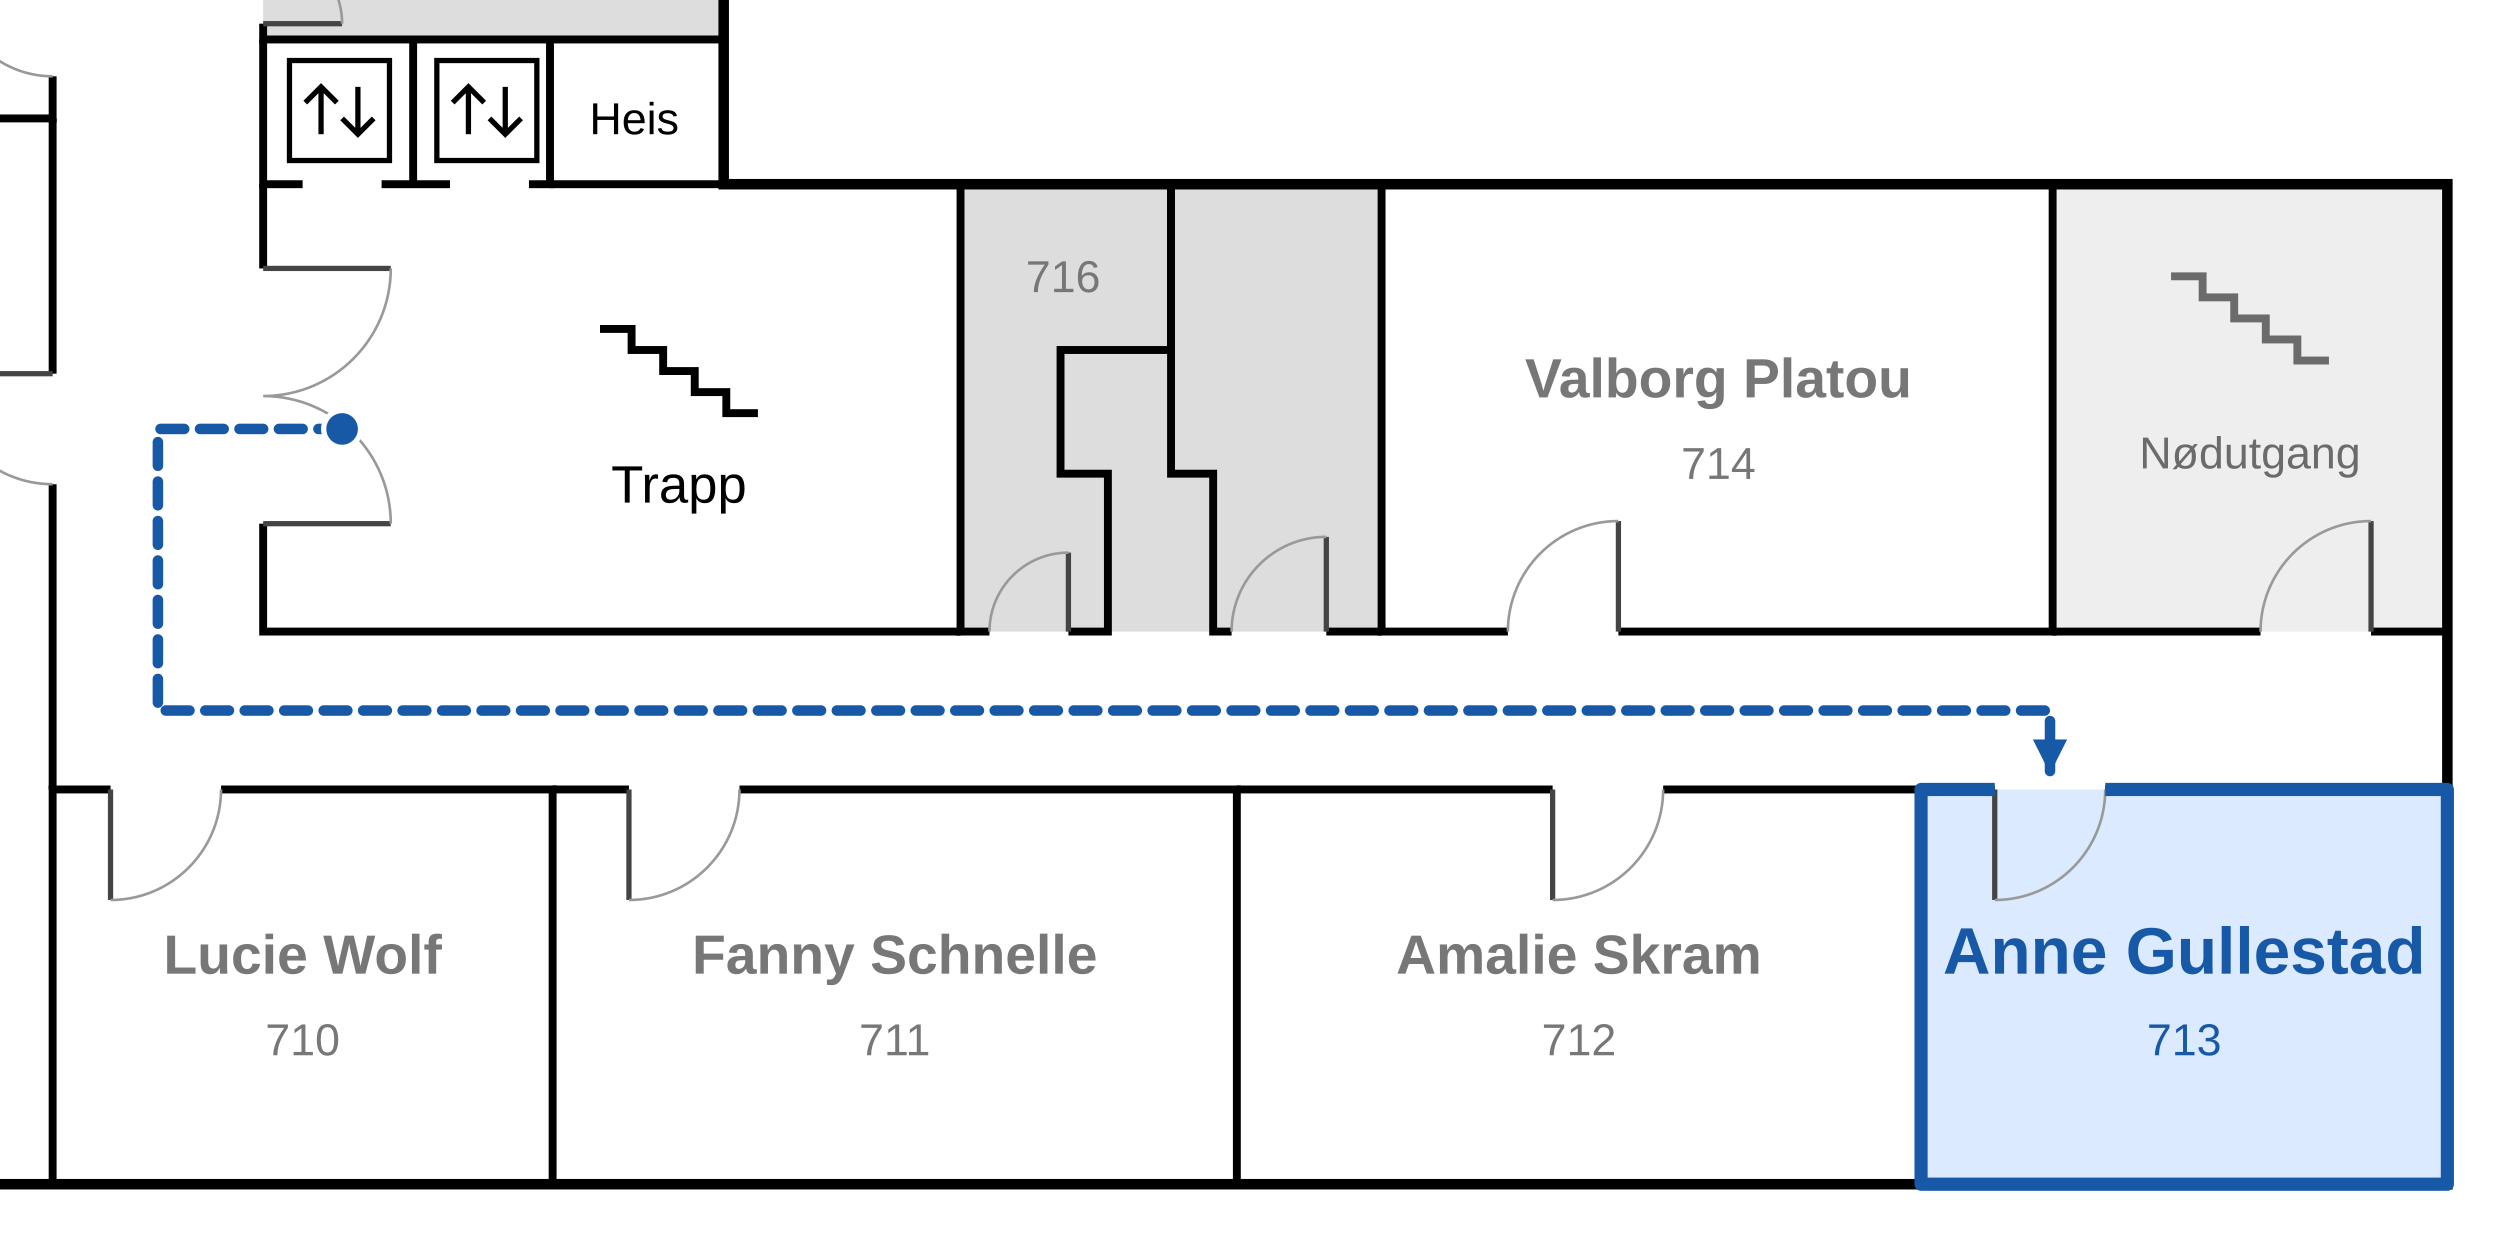
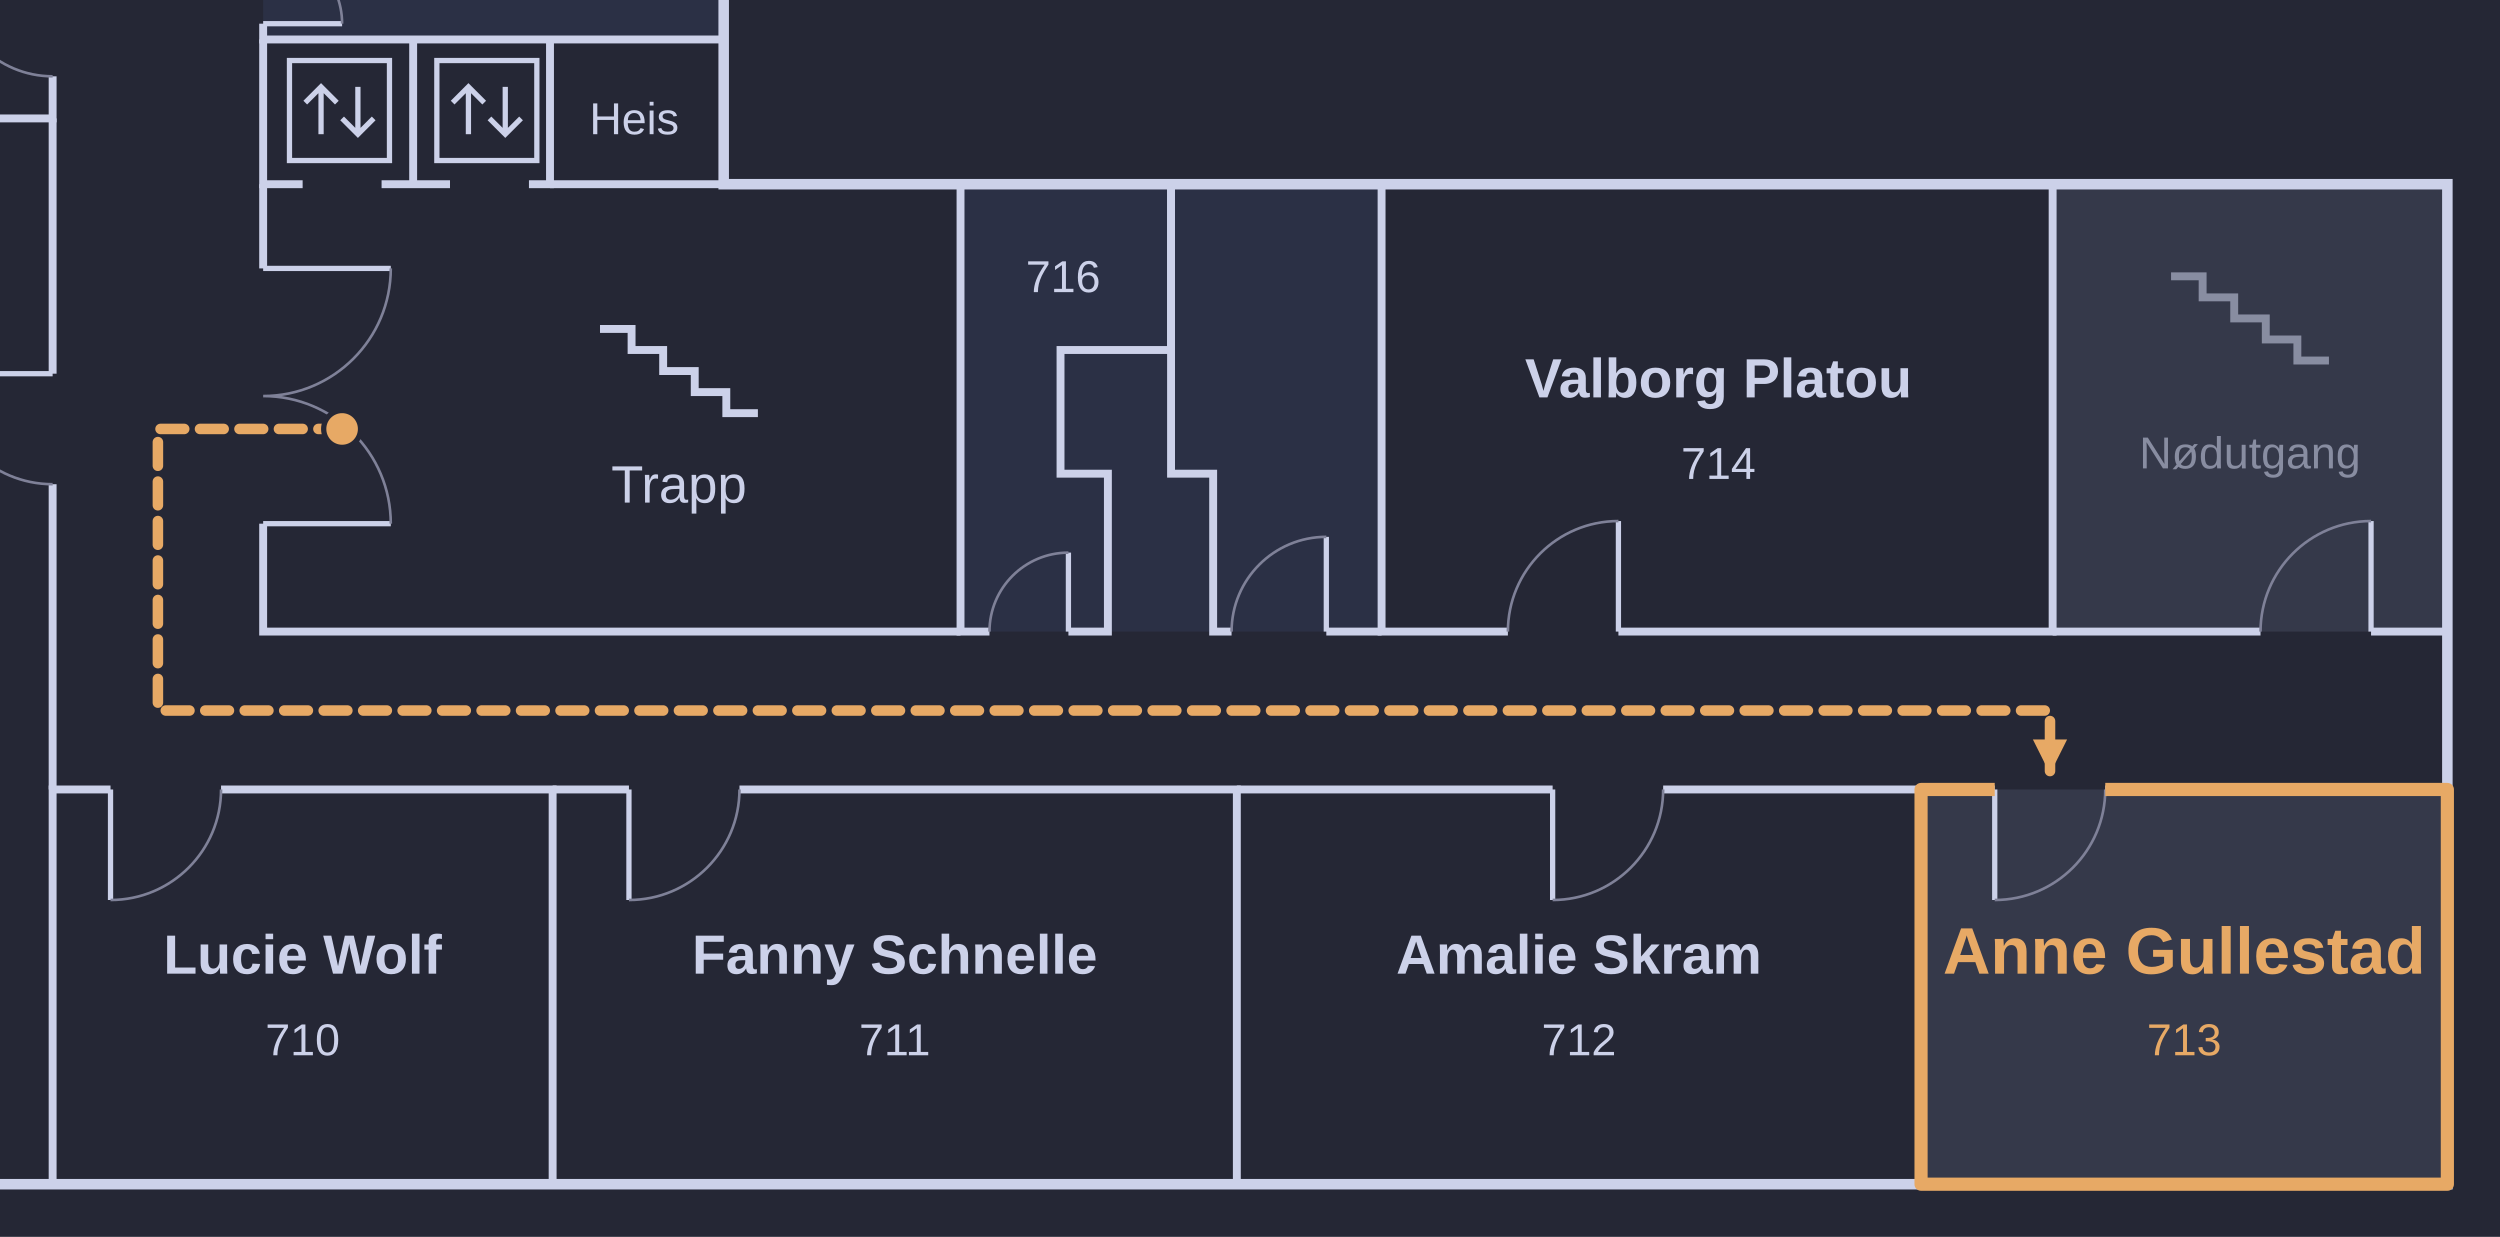
<svg xmlns="http://www.w3.org/2000/svg" xmlns:xlink="http://www.w3.org/1999/xlink" width="950" height="470" viewBox="0 110 950 470" role="img" aria-labelledby="room-713-map-title room-713-map-description" lang="nb">
  <defs>
-     <g id="room-713-stair-symbol" fill="none" stroke="black" stroke-width="3">
+     <g id="room-713-stair-symbol" fill="none" stroke="#ccd1e9" stroke-width="3">
      <path d="M 0,0 H 12 V 8 H 24 V 16 H 36 V 24 H 48 V 32 H 60" />
    </g>
-     <g id="room-713-lift-symbol" fill="none" stroke="black" stroke-width="2">
+     <g id="room-713-lift-symbol" fill="none" stroke="#ccd1e9" stroke-width="2">
      <rect width="38" height="38" />
      <path d="M 12,28 V 10 M 6,16 L 12,10 L 18,16                M 26,10 V 28 M 20,22 L 26,28 L 32,22" />
    </g>
    <clipPath id="room-713-map-crop">
      <rect x="0" y="110" width="950" height="470" />
    </clipPath>
    <marker id="room-713-route-arrow" markerUnits="userSpaceOnUse" markerWidth="13" markerHeight="13" viewBox="0 0 13 13" refX="12" refY="6.5" orient="auto">
-       <path d="M 0,0 L 13,6.5 L 0,13 Z" fill="#1759a6" />
+       <path d="M 0,0 L 13,6.5 L 0,13 Z" fill="#e7a965" />
    </marker>
  </defs>
-   <rect x="0" y="110" width="950" height="470" fill="white" />
+   <rect x="0" y="110" width="950" height="470" fill="#252735" />
  <g clip-path="url(#room-713-map-crop)">
-     <g font-family="Arial, Helvetica, sans-serif" fill="black" transform="translate(-220 -410)">
-       <g id="room-713-service-room-fills" fill="#dddddd">
+     <g font-family="Arial, Helvetica, sans-serif" fill="#ccd1e9" transform="translate(-220 -410)">
+       <g id="room-713-service-room-fills" fill="#2B3045">
        <rect x="585" y="590" width="160" height="170" />
        <rect x="320" y="475" width="175" height="60" />
      </g>
-       <g id="room-713-emergency-stairwell-fills" fill="#eeeeee">
+       <g id="room-713-emergency-stairwell-fills" fill="#35394a">
        <rect x="320" y="110" width="175" height="80" />
        <rect x="1000" y="590" width="150" height="170" />
      </g>
-       <rect id="room-713-destination-fill" x="950" y="820" width="200" height="150" fill="#dbeafe" />
-       <path id="room-713-outer-walls" d="M 50,110 H 495 V 590 H 1150 V 970 H 50 Z" fill="none" stroke="black" stroke-width="4" />
-       <g fill="none" stroke="black" stroke-width="3">
+       <rect id="room-713-destination-fill" x="950" y="820" width="200" height="150" fill="#35394a" />
+       <path id="room-713-outer-walls" d="M 50,110 H 495 V 590 H 1150 V 970 H 50 Z" fill="none" stroke="#ccd1e9" stroke-width="4" />
+       <g fill="none" stroke="#ccd1e9" stroke-width="3">
        <g id="room-713-room-707" data-room-number="707">
          <path d="M 240,110 V 268 M 240,310 V 460 H 50" />
        </g>
        <g id="room-713-room-706" data-room-number="706">
          <path d="M 495,190 H 320 V 268 M 320,310 V 345 H 495" />
        </g>
        <g id="room-713-room-705" data-room-number="705">
          <path d="M 320,345 V 388 M 320,430 V 475 H 495" />
        </g>
        <g id="room-713-room-710" data-room-number="710">
          <path d="M 240,970 V 820 H 262 M 304,820 H 430 V 970" />
        </g>
        <g id="room-713-room-711" data-room-number="711">
          <path d="M 430,820 H 459 M 501,820 H 690 V 970" />
        </g>
        <g id="room-713-room-712" data-room-number="712">
          <path d="M 690,820 H 810 M 852,820 H 950 V 970" />
        </g>
        <g id="room-713-room-713" data-room-number="713">
          <path d="M 950,820 H 978 M 1020,820 H 1150" />
        </g>
        <g id="room-713-room-714" data-room-number="714">
          <path d="M 745,590 V 760 H 793 M 835,760 H 1000 V 590" />
        </g>
        <g id="room-713-room-716" data-room-number="716">
          <path d="M 585,590 V 760 H 596 M 626,760 H 641 V 700                  H 623 V 653 H 665 V 590" />
        </g>
        <g id="room-713-room-709" data-room-number="709">
          <path d="M 240,565 V 662 M 240,704 V 820" />
        </g>
        <g id="room-713-wc-area">
          <path d="M 240,460 V 511 M 240,549 V 565 H 50" />
        </g>
        <g id="room-713-unlabelled-areas">
          <path d="M 320,475 V 499 M 320,529 V 535 H 495" />
          <path d="M 665,590 V 700 H 681 V 760 H 688 M 724,760 H 745" />
        </g>
        <g id="room-713-main-stairwell">
          <path d="M 429,590 H 585 M 320,590 V 622                  M 320,719 V 760 H 585" />
        </g>
        <g id="room-713-lift-area">
          <path d="M 320,535 V 590 H 335 M 365,590 H 391                  M 421,590 H 429 V 535 M 377,535 V 590" />
        </g>
        <g id="room-713-upper-stairwell">
          <path d="M 320,110 V 145 M 320,179 V 190" />
        </g>
        <g id="room-713-right-stairwell">
          <path d="M 1000,760 H 1079 M 1121,760 H 1150" />
        </g>
      </g>
      <g id="room-713-doors" fill="none">
        <g id="room-713-door-707" transform="translate(240 268) rotate(90)">
-           <path d="M 0,0 V 42" stroke="#444444" stroke-width="2" />
-           <path d="M 0,42 A 42,42 0 0 0 42,0" stroke="#999999" stroke-width="1" />
+           <path d="M 0,0 V 42" stroke="#ccd1e9" stroke-width="2" />
+           <path d="M 0,42 A 42,42 0 0 0 42,0" stroke="#7f8198" stroke-width="1" />
        </g>
        <g id="room-713-door-706" transform="translate(320 310) rotate(-90)">
-           <path d="M 0,0 V 42" stroke="#444444" stroke-width="2" />
-           <path d="M 0,42 A 42,42 0 0 0 42,0" stroke="#999999" stroke-width="1" />
+           <path d="M 0,0 V 42" stroke="#ccd1e9" stroke-width="2" />
+           <path d="M 0,42 A 42,42 0 0 0 42,0" stroke="#7f8198" stroke-width="1" />
        </g>
        <g id="room-713-door-705" transform="translate(320 430) rotate(-90)">
-           <path d="M 0,0 V 42" stroke="#444444" stroke-width="2" />
-           <path d="M 0,42 A 42,42 0 0 0 42,0" stroke="#999999" stroke-width="1" />
+           <path d="M 0,0 V 42" stroke="#ccd1e9" stroke-width="2" />
+           <path d="M 0,42 A 42,42 0 0 0 42,0" stroke="#7f8198" stroke-width="1" />
        </g>
        <g id="room-713-door-709-upper" transform="translate(240 662) rotate(90)">
-           <path d="M 0,0 V 42" stroke="#444444" stroke-width="2" />
-           <path d="M 0,42 A 42,42 0 0 0 42,0" stroke="#999999" stroke-width="1" />
+           <path d="M 0,0 V 42" stroke="#ccd1e9" stroke-width="2" />
+           <path d="M 0,42 A 42,42 0 0 0 42,0" stroke="#7f8198" stroke-width="1" />
        </g>
        <g id="room-713-door-wc" transform="translate(240 511) rotate(90)">
-           <path d="M 0,0 V 38" stroke="#444444" stroke-width="2" />
-           <path d="M 0,38 A 38,38 0 0 0 38,0" stroke="#999999" stroke-width="1" />
+           <path d="M 0,0 V 38" stroke="#ccd1e9" stroke-width="2" />
+           <path d="M 0,38 A 38,38 0 0 0 38,0" stroke="#7f8198" stroke-width="1" />
        </g>
        <g id="room-713-door-710" transform="translate(262 820) rotate(0)">
-           <path d="M 0,0 V 42" stroke="#444444" stroke-width="2" />
-           <path d="M 0,42 A 42,42 0 0 0 42,0" stroke="#999999" stroke-width="1" />
+           <path d="M 0,0 V 42" stroke="#ccd1e9" stroke-width="2" />
+           <path d="M 0,42 A 42,42 0 0 0 42,0" stroke="#7f8198" stroke-width="1" />
        </g>
        <g id="room-713-door-711" transform="translate(459 820) rotate(0)">
-           <path d="M 0,0 V 42" stroke="#444444" stroke-width="2" />
-           <path d="M 0,42 A 42,42 0 0 0 42,0" stroke="#999999" stroke-width="1" />
+           <path d="M 0,0 V 42" stroke="#ccd1e9" stroke-width="2" />
+           <path d="M 0,42 A 42,42 0 0 0 42,0" stroke="#7f8198" stroke-width="1" />
        </g>
        <g id="room-713-door-712" transform="translate(810 820) rotate(0)">
-           <path d="M 0,0 V 42" stroke="#444444" stroke-width="2" />
-           <path d="M 0,42 A 42,42 0 0 0 42,0" stroke="#999999" stroke-width="1" />
+           <path d="M 0,0 V 42" stroke="#ccd1e9" stroke-width="2" />
+           <path d="M 0,42 A 42,42 0 0 0 42,0" stroke="#7f8198" stroke-width="1" />
        </g>
        <g id="room-713-door-713" transform="translate(978 820) rotate(0)">
-           <path d="M 0,0 V 42" stroke="#444444" stroke-width="2" />
-           <path d="M 0,42 A 42,42 0 0 0 42,0" stroke="#999999" stroke-width="1" />
+           <path d="M 0,0 V 42" stroke="#ccd1e9" stroke-width="2" />
+           <path d="M 0,42 A 42,42 0 0 0 42,0" stroke="#7f8198" stroke-width="1" />
        </g>
        <g id="room-713-door-714-left" transform="translate(835 760) rotate(180)">
-           <path d="M 0,0 V 42" stroke="#444444" stroke-width="2" />
-           <path d="M 0,42 A 42,42 0 0 0 42,0" stroke="#999999" stroke-width="1" />
+           <path d="M 0,0 V 42" stroke="#ccd1e9" stroke-width="2" />
+           <path d="M 0,42 A 42,42 0 0 0 42,0" stroke="#7f8198" stroke-width="1" />
        </g>
        <g id="room-713-door-716" transform="translate(626 760) rotate(180)">
-           <path d="M 0,0 V 30" stroke="#444444" stroke-width="2" />
-           <path d="M 0,30 A 30,30 0 0 0 30,0" stroke="#999999" stroke-width="1" />
+           <path d="M 0,0 V 30" stroke="#ccd1e9" stroke-width="2" />
+           <path d="M 0,30 A 30,30 0 0 0 30,0" stroke="#7f8198" stroke-width="1" />
        </g>
        <g id="room-713-door-service-by-714" transform="translate(724 760) rotate(180)">
-           <path d="M 0,0 V 36" stroke="#444444" stroke-width="2" />
-           <path d="M 0,36 A 36,36 0 0 0 36,0" stroke="#999999" stroke-width="1" />
+           <path d="M 0,0 V 36" stroke="#ccd1e9" stroke-width="2" />
+           <path d="M 0,36 A 36,36 0 0 0 36,0" stroke="#7f8198" stroke-width="1" />
        </g>
        <g id="room-713-door-service-by-705" transform="translate(320 529) rotate(-90)">
-           <path d="M 0,0 V 30" stroke="#444444" stroke-width="2" />
-           <path d="M 0,30 A 30,30 0 0 0 30,0" stroke="#999999" stroke-width="1" />
+           <path d="M 0,0 V 30" stroke="#ccd1e9" stroke-width="2" />
+           <path d="M 0,30 A 30,30 0 0 0 30,0" stroke="#7f8198" stroke-width="1" />
        </g>
        <g id="room-713-door-upper-emergency" transform="translate(320 179) rotate(-90)">
-           <path d="M 0,0 V 34" stroke="#444444" stroke-width="2" />
-           <path d="M 0,34 A 34,34 0 0 0 34,0" stroke="#999999" stroke-width="1" />
+           <path d="M 0,0 V 34" stroke="#ccd1e9" stroke-width="2" />
+           <path d="M 0,34 A 34,34 0 0 0 34,0" stroke="#7f8198" stroke-width="1" />
        </g>
        <g id="room-713-door-right-emergency" transform="translate(1121 760) rotate(180)">
-           <path d="M 0,0 V 42" stroke="#444444" stroke-width="2" />
-           <path d="M 0,42 A 42,42 0 0 0 42,0" stroke="#999999" stroke-width="1" />
+           <path d="M 0,0 V 42" stroke="#ccd1e9" stroke-width="2" />
+           <path d="M 0,42 A 42,42 0 0 0 42,0" stroke="#7f8198" stroke-width="1" />
        </g>
        <g id="room-713-main-stairwell-double-door">
-           <path d="M 320,622 H 368.5 M 320,719 H 368.5" stroke="#444444" stroke-width="2" />
-           <path d="M 368.5,622 A 48.5,48.5 0 0 1 320,670.5 M 368.5,719 A 48.5,48.5 0 0 0 320,670.5" stroke="#999999" stroke-width="1" />
-         </g>
-       </g>
-       <path id="room-713-destination-outline" d="M 978,820 H 950 V 970 H 1150 V 820 H 1020" fill="none" stroke="#1759a6" stroke-width="5" stroke-linejoin="round" />
-       <g id="room-713-room-labels" font-size="21" text-anchor="middle" fill="#777777">
+           <path d="M 320,622 H 368.5 M 320,719 H 368.5" stroke="#ccd1e9" stroke-width="2" />
+           <path d="M 368.5,622 A 48.5,48.5 0 0 1 320,670.5 M 368.5,719 A 48.5,48.5 0 0 0 320,670.5" stroke="#7f8198" stroke-width="1" />
+         </g>
+       </g>
+       <path id="room-713-destination-outline" d="M 978,820 H 950 V 970 H 1150 V 820 H 1020" fill="none" stroke="#e7a965" stroke-width="5" stroke-linejoin="round" />
+       <g id="room-713-room-labels" font-size="21" text-anchor="middle" fill="#ccd1e9">
        <g id="room-713-label-707">
          <text x="145" y="266" font-weight="bold">
            <tspan x="145" dy="0">Torborg</tspan>
            <tspan x="145" dy="27">Nedraas</tspan>
          </text>
          <text x="145" y="324" font-size="17">707</text>
        </g>
        <g id="room-713-label-706">
          <text x="408" y="247" font-weight="bold">
            <tspan x="408" dy="0">Marie</tspan>
            <tspan x="408" dy="27">Monsen</tspan>
          </text>
          <text x="408" y="305" font-size="17">706</text>
        </g>
        <g id="room-713-label-705">
          <text x="408" y="385" font-weight="bold">
            <tspan x="408" dy="0">Amalie</tspan>
            <tspan x="408" dy="27">Hansen</tspan>
          </text>
          <text x="408" y="443" font-size="17">705</text>
        </g>
        <g id="room-713-label-710">
          <text x="335" y="890" font-weight="bold">
            <tspan x="335" dy="0">Lucie Wolf</tspan>
          </text>
          <text x="335" y="921" font-size="17">710</text>
        </g>
        <g id="room-713-label-711">
          <text x="560" y="890" font-weight="bold">
            <tspan x="560" dy="0">Fanny Schnelle</tspan>
          </text>
          <text x="560" y="921" font-size="17">711</text>
        </g>
        <g id="room-713-label-712">
          <text x="820" y="890" font-weight="bold">
            <tspan x="820" dy="0">Amalie Skram</tspan>
          </text>
          <text x="820" y="921" font-size="17">712</text>
        </g>
-         <g id="room-713-label-713" fill="#1759a6" font-size="25">
+         <g id="room-713-label-713" fill="#e7a965" font-size="25">
          <text x="1050" y="890" font-weight="bold">
            <tspan x="1050" dy="0">Anne Gullestad</tspan>
          </text>
          <text x="1050" y="921" font-size="17">713</text>
        </g>
        <g id="room-713-label-714">
          <text x="873" y="671" font-weight="bold">
            <tspan x="873" dy="0">Valborg Platou</tspan>
          </text>
          <text x="873" y="702" font-size="17">714</text>
        </g>
-         <text id="room-713-label-716" x="624" y="631" font-size="17" fill="#777777">716</text>
+         <text id="room-713-label-716" x="624" y="631" font-size="17" fill="#ccd1e9">716</text>
      </g>
      <g id="room-713-stairs-and-lifts" font-size="20" text-anchor="middle">
        <g id="room-713-upper-emergency-exit" opacity="0.55">
          <use xlink:href="#room-713-stair-symbol" x="379" y="121" />
          <text x="408" y="179" font-size="17">Nødutgang</text>
        </g>
        <use xlink:href="#room-713-lift-symbol" x="330" y="543" />
        <use xlink:href="#room-713-lift-symbol" x="386" y="543" />
        <text x="461" y="571" font-size="17">Heis</text>
        <use xlink:href="#room-713-stair-symbol" x="448" y="645" />
        <text x="478" y="711">Trapp</text>
        <g id="room-713-right-emergency-exit" opacity="0.55">
          <use xlink:href="#room-713-stair-symbol" x="1045" y="625" />
          <text x="1075" y="698" font-size="17">Nødutgang</text>
        </g>
      </g>
      <g id="room-713-route" fill="none" stroke-linejoin="round" stroke-linecap="round">
-         <path d="M 350,683 H 280 V 790 H 999 V 813" stroke="white" stroke-width="8" />
-         <path d="M 350,683 H 280 V 790 H 999 V 813" stroke="#1759a6" stroke-width="4" stroke-dasharray="9 6" marker-end="url(#room-713-route-arrow)" />
-         <circle cx="350" cy="683" r="7" fill="#1759a6" stroke="white" stroke-width="2" />
+         <path d="M 350,683 H 280 V 790 H 999 V 813" stroke="#252735" stroke-width="8" />
+         <path d="M 350,683 H 280 V 790 H 999 V 813" stroke="#e7a965" stroke-width="4" stroke-dasharray="9 6" marker-end="url(#room-713-route-arrow)" />
+         <circle cx="350" cy="683" r="7" fill="#e7a965" stroke="#252735" stroke-width="2" />
      </g>
    </g>
  </g>
</svg>
